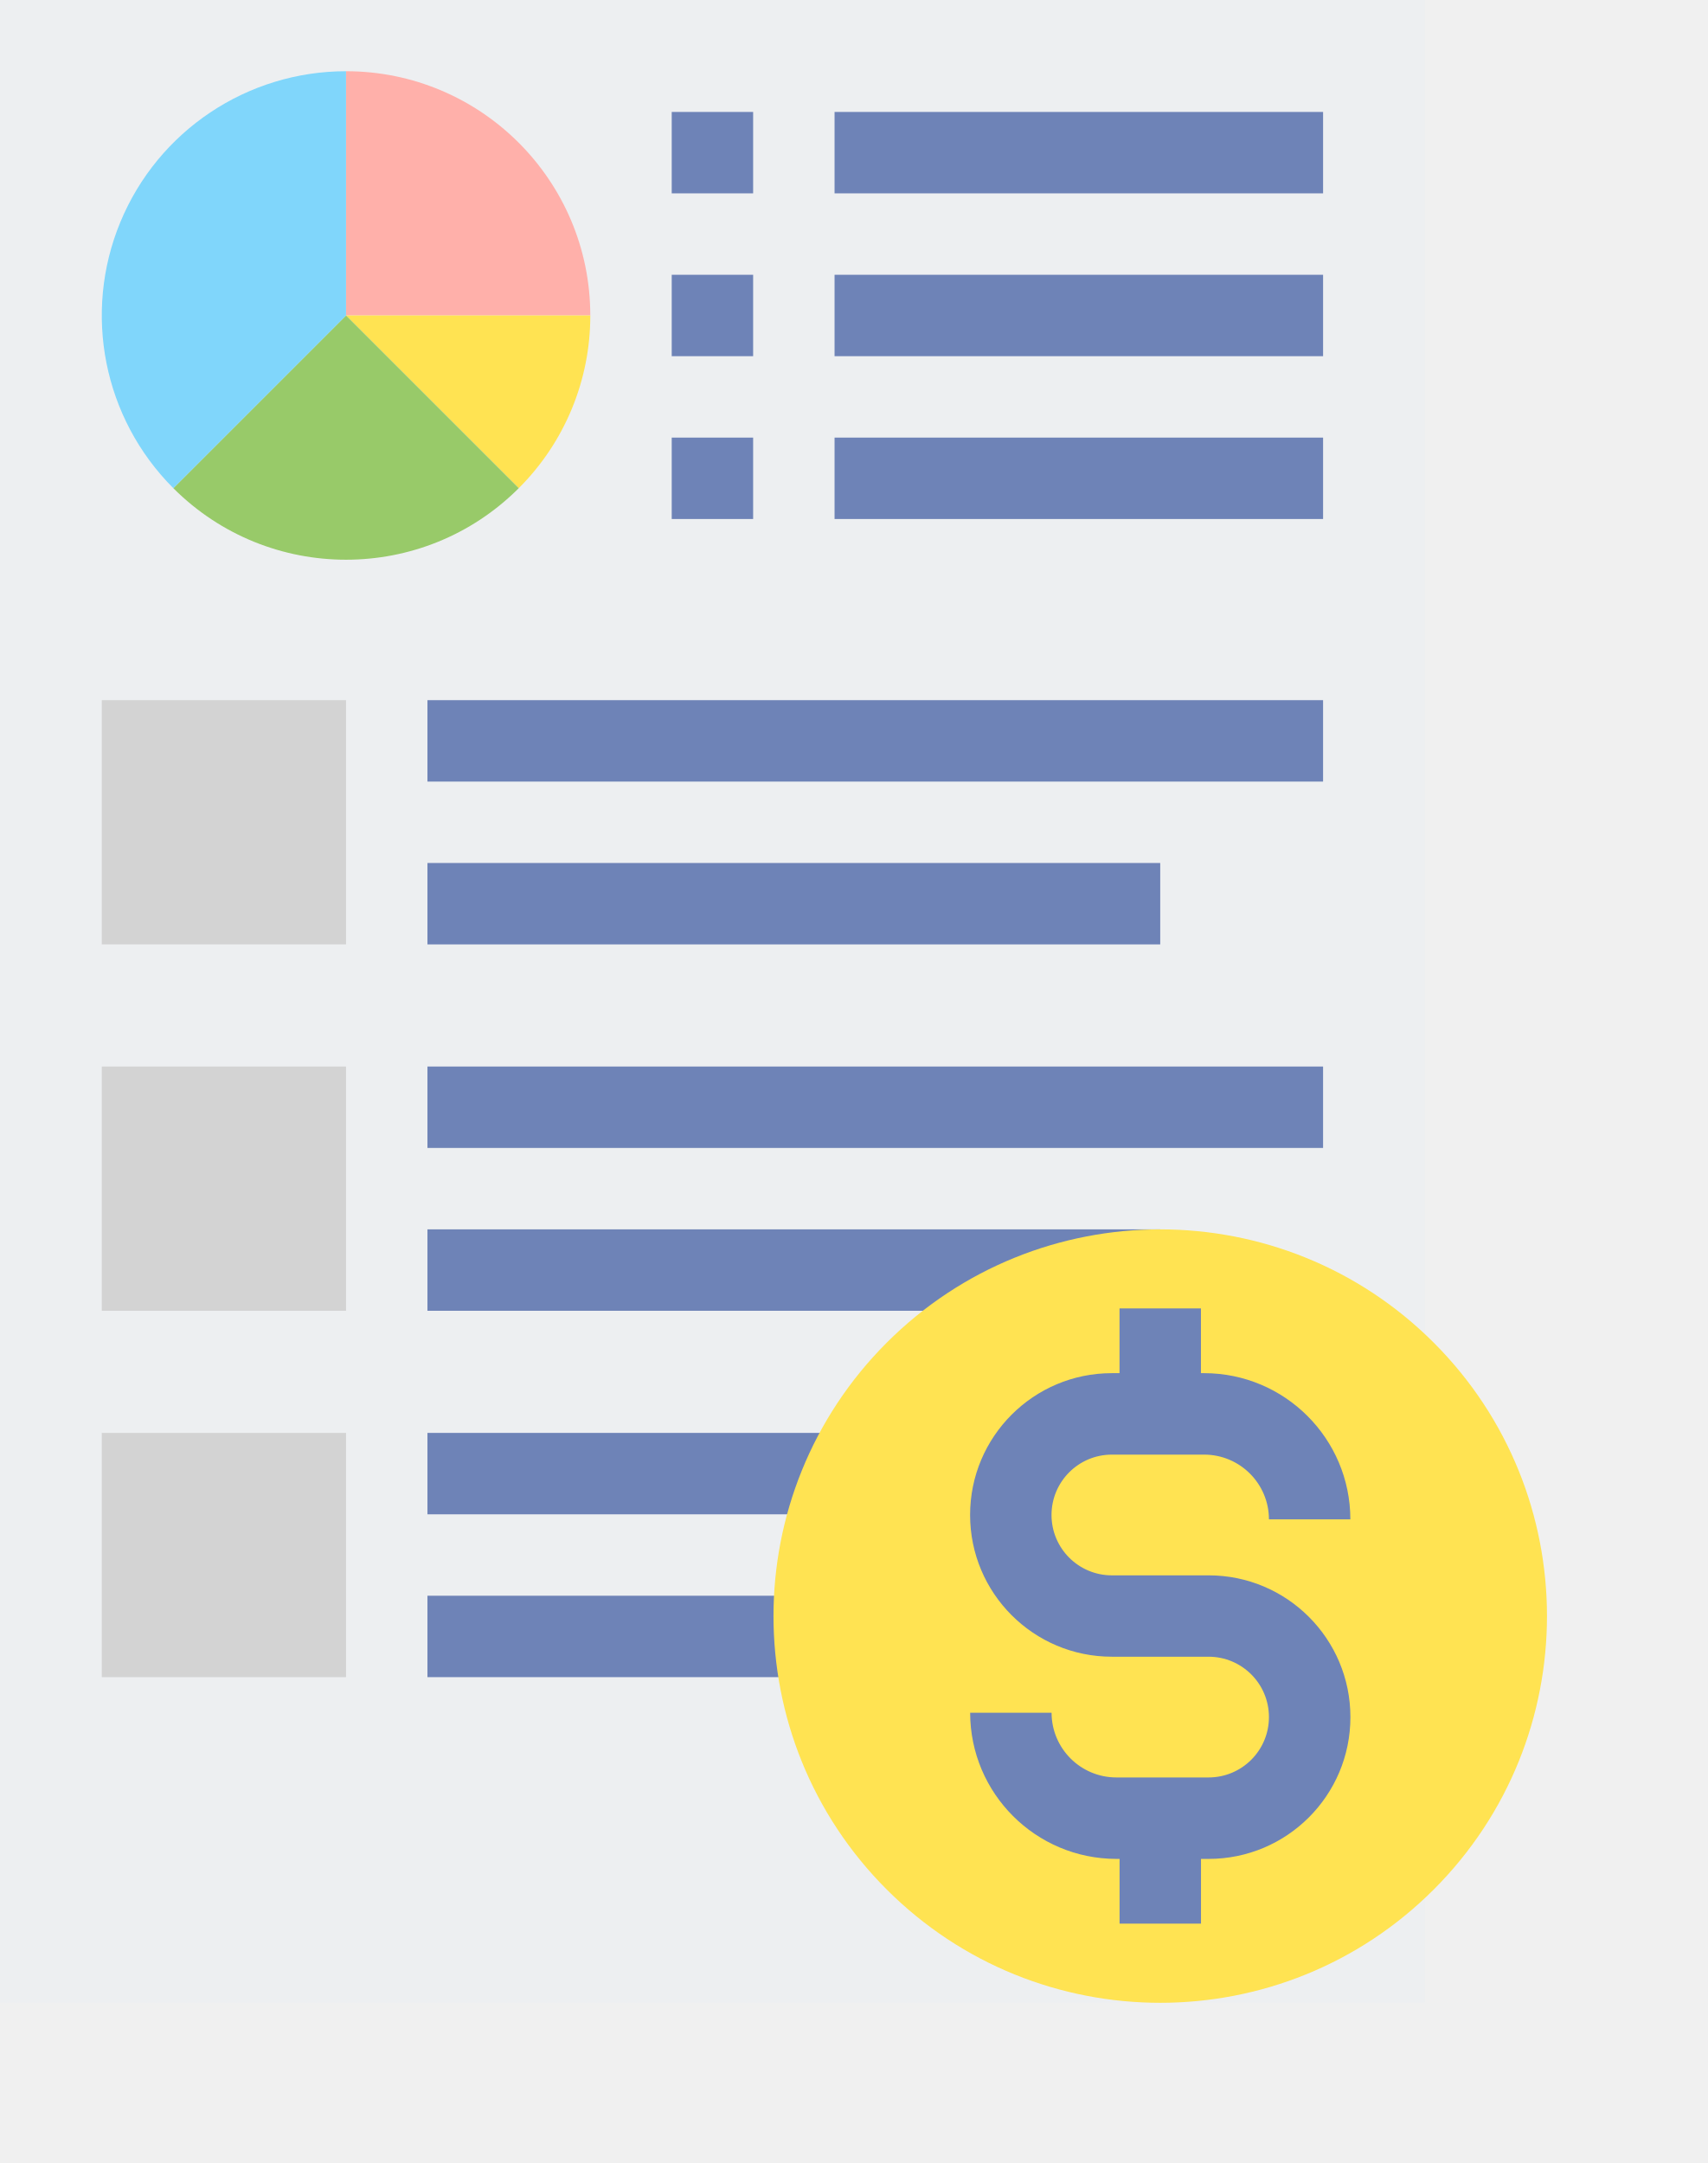
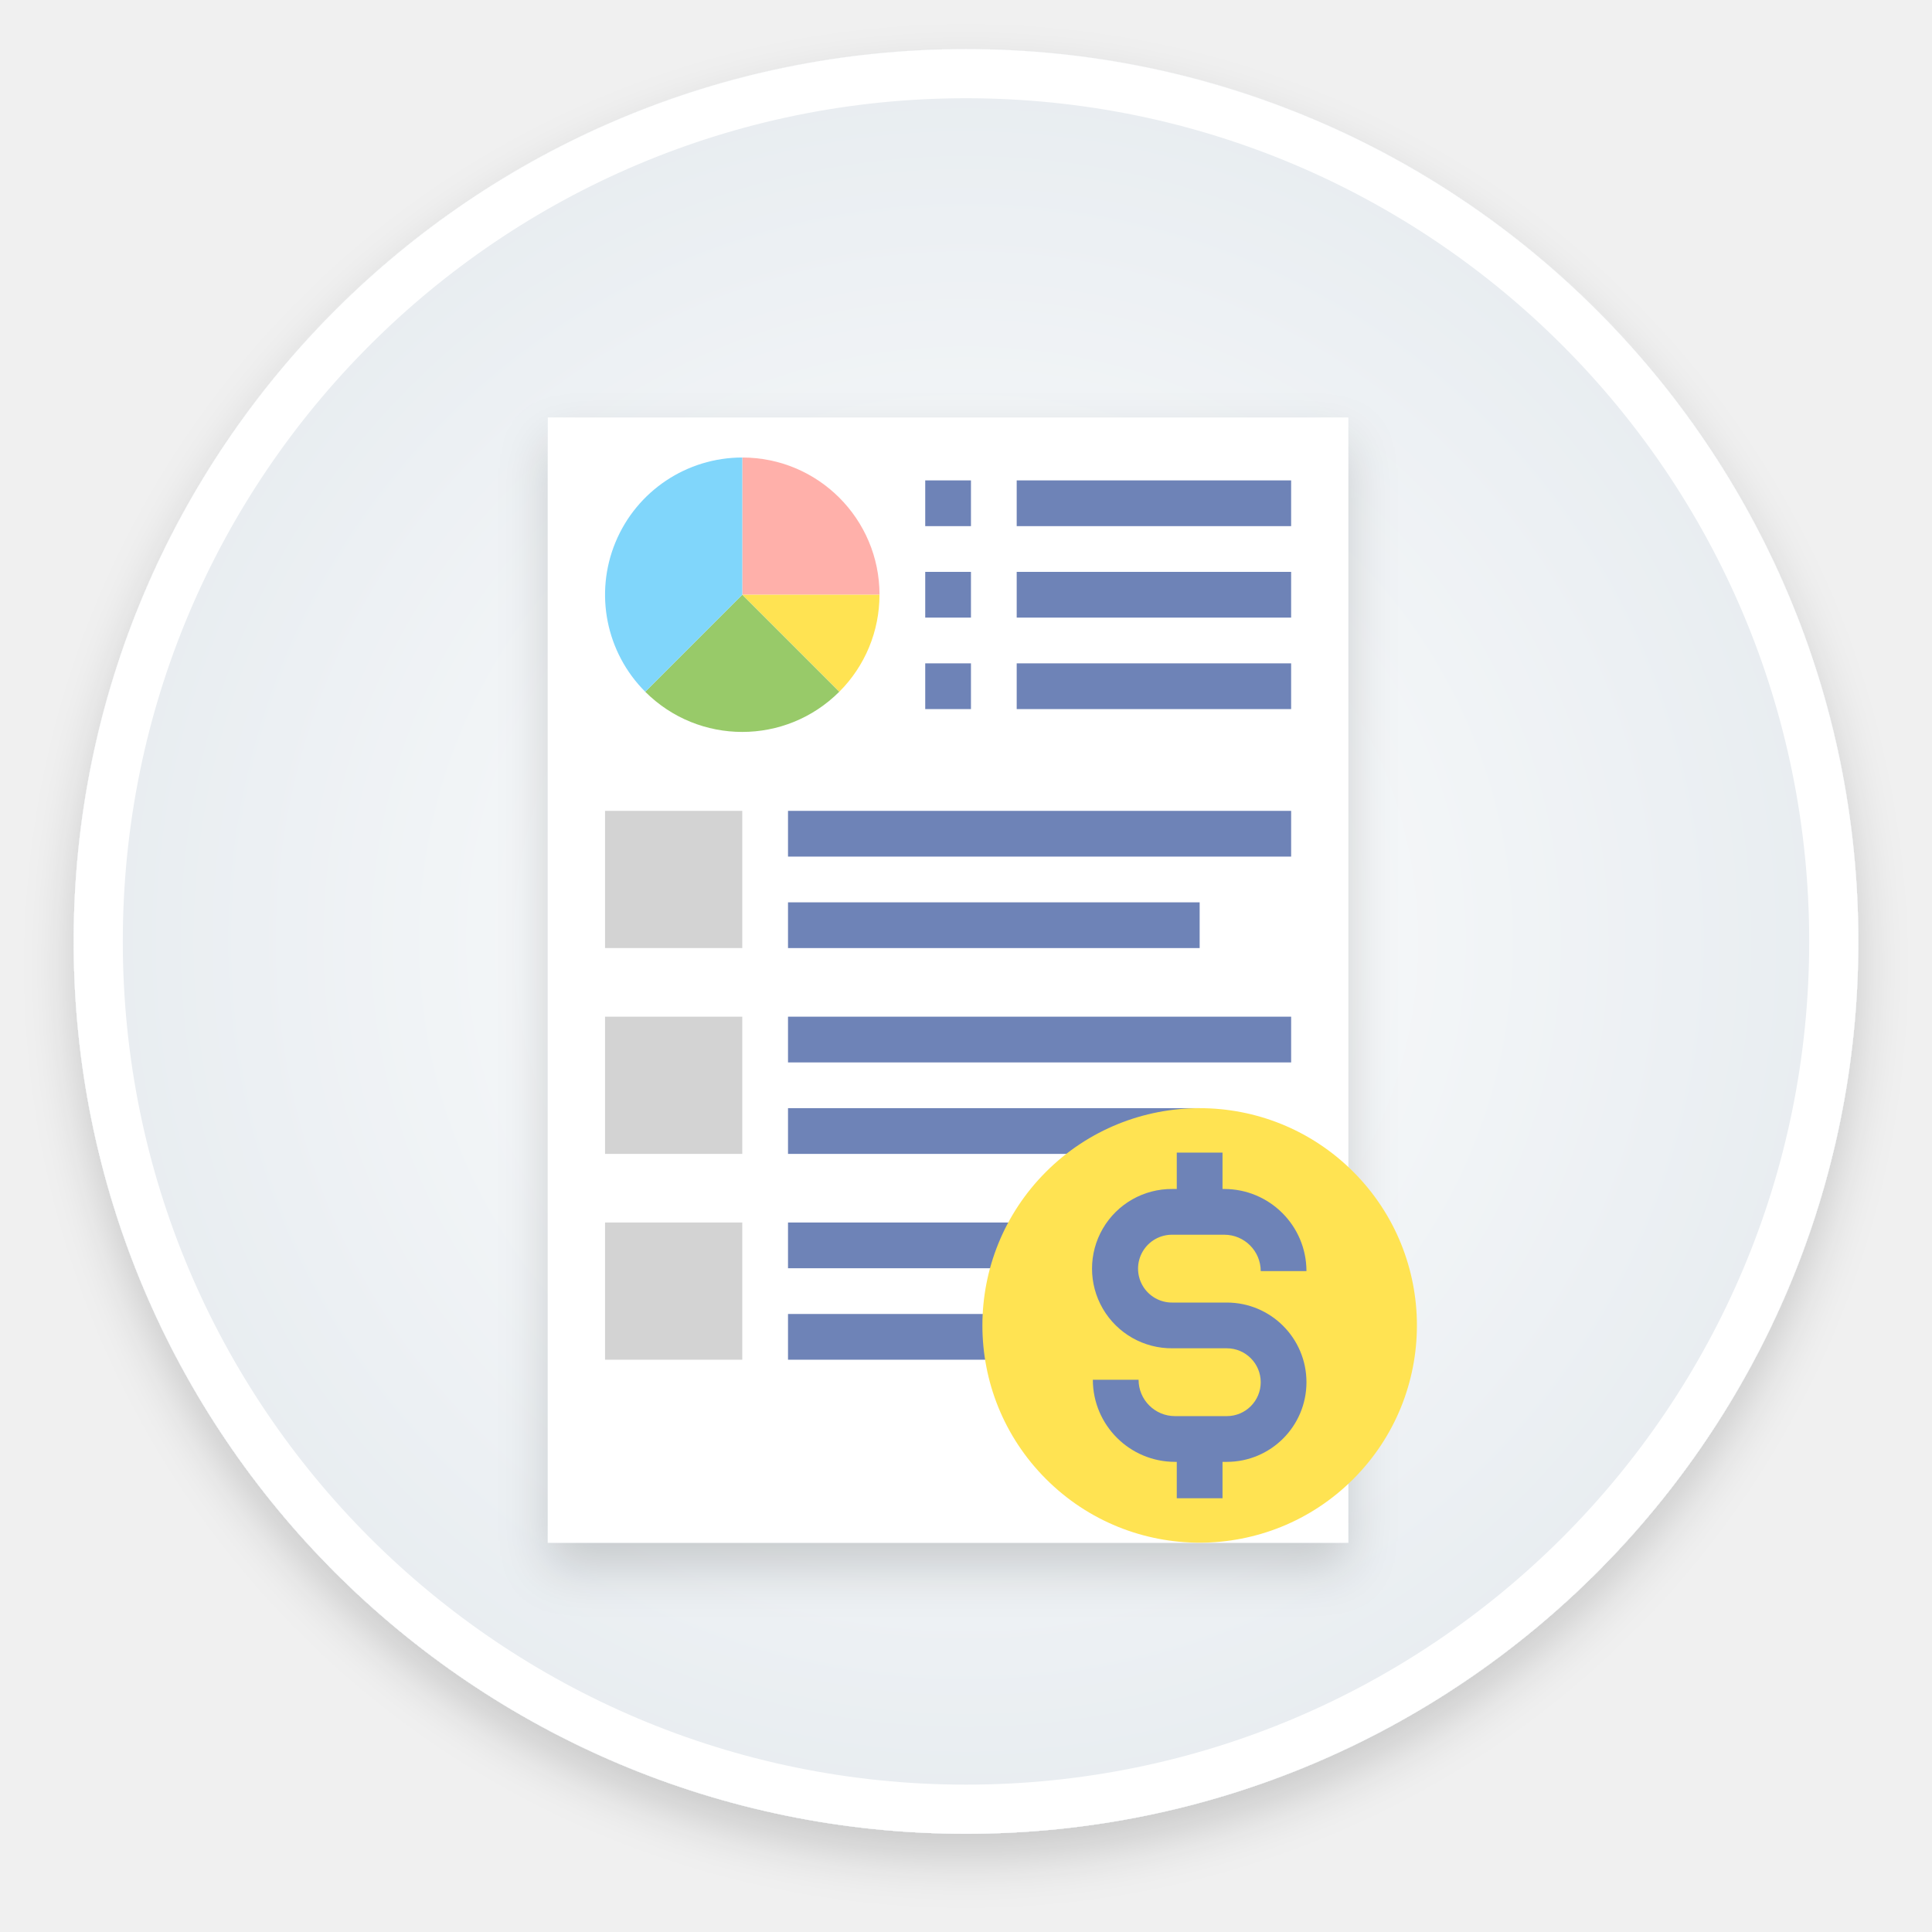
- <svg xmlns="http://www.w3.org/2000/svg" width="166.19" height="210.577" viewBox="0 0 166.19 210.577">
-   <g id="Group_23442" data-name="Group 23442" transform="translate(-556.405 -2732.604)">
-     <g id="Group_23412" data-name="Group 23412" transform="translate(556.405 2732.604)">
-       <rect id="Rectangle_5324" data-name="Rectangle 5324" width="138.707" height="194.982" fill="#edeff1" />
+ <svg xmlns="http://www.w3.org/2000/svg" width="236" height="236" viewBox="0 0 236 236">
+   <defs>
+     <radialGradient id="radial-gradient" cx="0.5" cy="0.5" r="0.5" gradientUnits="objectBoundingBox">
+       <stop offset="0" stop-color="#fff" />
+       <stop offset="1" stop-color="#e7ecf0" />
+     </radialGradient>
+     <filter id="Elipse_1442" x="0" y="0" width="236" height="236" filterUnits="userSpaceOnUse">
+       <feOffset dy="3" input="SourceAlpha" />
+       <feGaussianBlur stdDeviation="3" result="blur" />
+       <feFlood flood-opacity="0.161" />
+       <feComposite operator="in" in2="blur" />
+       <feComposite in="SourceGraphic" />
+     </filter>
+     <filter id="Rectángulo_5324" x="57.926" y="45" width="115.775" height="155.444" filterUnits="userSpaceOnUse">
+       <feOffset dy="3" input="SourceAlpha" />
+       <feGaussianBlur stdDeviation="3" result="blur-2" />
+       <feFlood flood-opacity="0.161" />
+       <feComposite operator="in" in2="blur-2" />
+       <feComposite in="SourceGraphic" />
+     </filter>
+   </defs>
+   <g id="Grupo_26377" data-name="Grupo 26377" transform="translate(-1112 -2028)">
+     <g transform="matrix(1, 0, 0, 1, 1112, 2028)" filter="url(#Elipse_1442)">
+       <g id="Elipse_1442-2" data-name="Elipse 1442" transform="translate(9 6)" stroke="#fff" stroke-width="6" fill="url(#radial-gradient)">
+         <circle cx="109" cy="109" r="109" stroke="none" />
+         <circle cx="109" cy="109" r="106" fill="none" />
+       </g>
    </g>
-     <g id="Group_23425" data-name="Group 23425" transform="translate(566.313 2739.539)">
-       <g id="Group_23419" data-name="Group 23419" transform="translate(55.483 3.963)">
-         <g id="Group_23413" data-name="Group 23413" transform="translate(15.852 0)">
-           <rect id="Rectangle_5325" data-name="Rectangle 5325" width="7.926" height="47.557" transform="translate(47.557 0) rotate(90)" fill="#6e83b7" />
-         </g>
-         <g id="Group_23414" data-name="Group 23414" transform="translate(0 0)">
-           <rect id="Rectangle_5326" data-name="Rectangle 5326" width="7.926" height="7.926" transform="translate(7.926 0) rotate(90)" fill="#6e83b7" />
-         </g>
-         <g id="Group_23415" data-name="Group 23415" transform="translate(15.852 15.852)">
-           <rect id="Rectangle_5327" data-name="Rectangle 5327" width="7.926" height="47.557" transform="translate(47.557 0) rotate(90)" fill="#6e83b7" />
-         </g>
-         <g id="Group_23416" data-name="Group 23416" transform="translate(0 15.852)">
-           <rect id="Rectangle_5328" data-name="Rectangle 5328" width="7.926" height="7.926" transform="translate(7.926 0) rotate(90)" fill="#6e83b7" />
-         </g>
-         <g id="Group_23417" data-name="Group 23417" transform="translate(15.852 31.704)">
-           <rect id="Rectangle_5329" data-name="Rectangle 5329" width="7.926" height="47.557" transform="translate(47.557 0) rotate(90)" fill="#6e83b7" />
-         </g>
-         <g id="Group_23418" data-name="Group 23418" transform="translate(0 31.704)">
-           <rect id="Rectangle_5330" data-name="Rectangle 5330" width="7.926" height="7.926" transform="translate(7.926 0) rotate(90)" fill="#6e83b7" />
+     <g id="Grupo_23442" data-name="Grupo 23442" transform="translate(622.52 -653.604)">
+       <g id="Grupo_23412" data-name="Grupo 23412" transform="translate(556.405 2732.604)">
+         <g transform="matrix(1, 0, 0, 1, -66.93, -51)" filter="url(#Rectángulo_5324)">
+           <rect id="Rectángulo_5324-2" data-name="Rectángulo 5324" width="97.775" height="137.444" transform="translate(66.93 51)" fill="#fff" />
        </g>
      </g>
-       <g id="Group_23424" data-name="Group 23424">
-         <g id="Group_23420" data-name="Group 23420" transform="translate(23.778)">
-           <path id="Path_51546" data-name="Path 51546" d="M636.535,2749.1v23.778h23.778A23.778,23.778,0,0,0,636.535,2749.1Z" transform="translate(-636.535 -2749.101)" fill="#ffb0aa" />
+       <g id="Grupo_23425" data-name="Grupo 23425" transform="translate(563.389 2737.492)">
+         <g id="Grupo_23419" data-name="Grupo 23419" transform="translate(39.11 2.794)">
+           <g id="Grupo_23413" data-name="Grupo 23413" transform="translate(11.174 0)">
+             <rect id="Rectángulo_5325" data-name="Rectángulo 5325" width="5.587" height="33.523" transform="translate(33.523) rotate(90)" fill="#6e83b7" />
+           </g>
+           <g id="Grupo_23414" data-name="Grupo 23414" transform="translate(0 0)">
+             <rect id="Rectángulo_5326" data-name="Rectángulo 5326" width="5.587" height="5.587" transform="translate(5.587 0) rotate(90)" fill="#6e83b7" />
+           </g>
+           <g id="Grupo_23415" data-name="Grupo 23415" transform="translate(11.174 11.174)">
+             <rect id="Rectángulo_5327" data-name="Rectángulo 5327" width="5.587" height="33.523" transform="translate(33.523 0) rotate(90)" fill="#6e83b7" />
+           </g>
+           <g id="Grupo_23416" data-name="Grupo 23416" transform="translate(0 11.174)">
+             <rect id="Rectángulo_5328" data-name="Rectángulo 5328" width="5.587" height="5.587" transform="translate(5.587 0) rotate(90)" fill="#6e83b7" />
+           </g>
+           <g id="Grupo_23417" data-name="Grupo 23417" transform="translate(11.174 22.349)">
+             <rect id="Rectángulo_5329" data-name="Rectángulo 5329" width="5.587" height="33.523" transform="translate(33.523 0) rotate(90)" fill="#6e83b7" />
+           </g>
+           <g id="Grupo_23418" data-name="Grupo 23418" transform="translate(0 22.349)">
+             <rect id="Rectángulo_5330" data-name="Rectángulo 5330" width="5.587" height="5.587" transform="translate(5.587 0) rotate(90)" fill="#6e83b7" />
+           </g>
        </g>
-         <g id="Group_23421" data-name="Group 23421" transform="translate(23.778 23.778)">
-           <path id="Path_51547" data-name="Path 51547" d="M636.535,2805.663l16.814,16.814a23.7,23.7,0,0,0,6.965-16.814Z" transform="translate(-636.535 -2805.663)" fill="#ffe352" />
-         </g>
-         <g id="Group_23422" data-name="Group 23422" transform="translate(6.965 23.778)">
-           <path id="Path_51548" data-name="Path 51548" d="M596.54,2822.477a23.779,23.779,0,0,0,33.627,0h0l-16.814-16.814Z" transform="translate(-596.54 -2805.663)" fill="#98ca69" />
-         </g>
-         <g id="Group_23423" data-name="Group 23423">
-           <path id="Path_51549" data-name="Path 51549" d="M586.938,2789.693l16.814-16.814V2749.1a23.779,23.779,0,0,0-16.814,40.592Z" transform="translate(-579.973 -2749.101)" fill="#80d6fb" />
-         </g>
-       </g>
-     </g>
-     <g id="Group_23439" data-name="Group 23439" transform="translate(566.313 2800.768)">
-       <g id="Group_23430" data-name="Group 23430" transform="translate(0 0)">
-         <g id="Group_23426" data-name="Group 23426">
-           <rect id="Rectangle_5331" data-name="Rectangle 5331" width="23.778" height="23.778" fill="#d3d3d3" />
-         </g>
-         <g id="Group_23429" data-name="Group 23429" transform="translate(31.704 0)">
-           <g id="Group_23427" data-name="Group 23427" transform="translate(0 0)">
-             <rect id="Rectangle_5332" data-name="Rectangle 5332" width="7.926" height="87.187" transform="translate(87.187 0) rotate(90)" fill="#6e83b7" />
+         <g id="Grupo_23424" data-name="Grupo 23424">
+           <g id="Grupo_23420" data-name="Grupo 23420" transform="translate(16.761)">
+             <path id="Trazado_51546" data-name="Trazado 51546" d="M636.535,2749.1v16.761H653.3A16.761,16.761,0,0,0,636.535,2749.1Z" transform="translate(-636.535 -2749.101)" fill="#ffb0aa" />
          </g>
-           <g id="Group_23428" data-name="Group 23428" transform="translate(0 15.852)">
-             <rect id="Rectangle_5333" data-name="Rectangle 5333" width="7.926" height="71.335" transform="translate(71.335 0) rotate(90)" fill="#6e83b7" />
+           <g id="Grupo_23421" data-name="Grupo 23421" transform="translate(16.761 16.761)">
+             <path id="Trazado_51547" data-name="Trazado 51547" d="M636.535,2805.663l11.852,11.852a16.709,16.709,0,0,0,4.909-11.852Z" transform="translate(-636.535 -2805.663)" fill="#ffe352" />
+           </g>
+           <g id="Grupo_23422" data-name="Grupo 23422" transform="translate(4.909 16.761)">
+             <path id="Trazado_51548" data-name="Trazado 51548" d="M596.54,2817.515a16.762,16.762,0,0,0,23.7,0h0l-11.852-11.852Z" transform="translate(-596.54 -2805.663)" fill="#98ca69" />
+           </g>
+           <g id="Grupo_23423" data-name="Grupo 23423">
+             <path id="Trazado_51549" data-name="Trazado 51549" d="M584.882,2777.715l11.852-11.853V2749.1a16.762,16.762,0,0,0-11.852,28.614Z" transform="translate(-579.973 -2749.101)" fill="#80d6fb" />
          </g>
        </g>
      </g>
-       <g id="Group_23433" data-name="Group 23433" transform="translate(31.704 35.667)">
-         <g id="Group_23431" data-name="Group 23431" transform="translate(0 0)">
-           <rect id="Rectangle_5334" data-name="Rectangle 5334" width="7.926" height="87.187" transform="translate(87.187 0) rotate(90)" fill="#6e83b7" />
+       <g id="Grupo_23439" data-name="Grupo 23439" transform="translate(563.389 2780.653)">
+         <g id="Grupo_23430" data-name="Grupo 23430" transform="translate(0 0)">
+           <g id="Grupo_23426" data-name="Grupo 23426">
+             <rect id="Rectángulo_5331" data-name="Rectángulo 5331" width="16.761" height="16.761" fill="#d3d3d3" />
+           </g>
+           <g id="Grupo_23429" data-name="Grupo 23429" transform="translate(22.349 0)">
+             <g id="Grupo_23427" data-name="Grupo 23427" transform="translate(0 0)">
+               <rect id="Rectángulo_5332" data-name="Rectángulo 5332" width="5.587" height="61.459" transform="translate(61.459 0) rotate(90)" fill="#6e83b7" />
+             </g>
+             <g id="Grupo_23428" data-name="Grupo 23428" transform="translate(0 11.174)">
+               <rect id="Rectángulo_5333" data-name="Rectángulo 5333" width="5.587" height="50.284" transform="translate(50.284 0) rotate(90)" fill="#6e83b7" />
+             </g>
+           </g>
        </g>
-         <g id="Group_23432" data-name="Group 23432" transform="translate(0 15.852)">
-           <rect id="Rectangle_5335" data-name="Rectangle 5335" width="7.926" height="71.335" transform="translate(71.335 0) rotate(90)" fill="#6e83b7" />
+         <g id="Grupo_23433" data-name="Grupo 23433" transform="translate(22.349 25.142)">
+           <g id="Grupo_23431" data-name="Grupo 23431" transform="translate(0 0)">
+             <rect id="Rectángulo_5334" data-name="Rectángulo 5334" width="5.587" height="61.459" transform="translate(61.459 0) rotate(90)" fill="#6e83b7" />
+           </g>
+           <g id="Grupo_23432" data-name="Grupo 23432" transform="translate(0 11.174)">
+             <rect id="Rectángulo_5335" data-name="Rectángulo 5335" width="5.587" height="50.284" transform="translate(50.284 0) rotate(90)" fill="#6e83b7" />
+           </g>
+         </g>
+         <g id="Grupo_23434" data-name="Grupo 23434" transform="translate(0 25.142)">
+           <rect id="Rectángulo_5336" data-name="Rectángulo 5336" width="16.761" height="16.761" fill="#d3d3d3" />
+         </g>
+         <g id="Grupo_23437" data-name="Grupo 23437" transform="translate(22.349 50.284)">
+           <g id="Grupo_23435" data-name="Grupo 23435" transform="translate(0 0)">
+             <rect id="Rectángulo_5337" data-name="Rectángulo 5337" width="5.587" height="61.459" transform="translate(61.459 0) rotate(90)" fill="#6e83b7" />
+           </g>
+           <g id="Grupo_23436" data-name="Grupo 23436" transform="translate(0 11.174)">
+             <rect id="Rectángulo_5338" data-name="Rectángulo 5338" width="5.587" height="50.284" transform="translate(50.284 0) rotate(90)" fill="#6e83b7" />
+           </g>
+         </g>
+         <g id="Grupo_23438" data-name="Grupo 23438" transform="translate(0 50.284)">
+           <rect id="Rectángulo_5339" data-name="Rectángulo 5339" width="16.761" height="16.761" fill="#d3d3d3" />
        </g>
      </g>
-       <g id="Group_23434" data-name="Group 23434" transform="translate(0 35.667)">
-         <rect id="Rectangle_5336" data-name="Rectangle 5336" width="23.778" height="23.778" fill="#d3d3d3" />
+       <g id="Grupo_23441" data-name="Grupo 23441" transform="translate(598.49 2805.977)">
+         <g id="Grupo_23440" data-name="Grupo 23440" transform="translate(0 0)">
+           <circle id="Elipse_1304" data-name="Elipse 1304" cx="26.539" cy="26.539" r="26.539" transform="translate(0 37.532) rotate(-45)" fill="#ffe352" />
+         </g>
+         <path id="Trazado_51550" data-name="Trazado 51550" d="M797.412,3053.935h-6.635a4.143,4.143,0,1,1,0-8.285h6.333a4.449,4.449,0,0,1,4.444,4.444h5.587a10.043,10.043,0,0,0-10.032-10.031h-.222v-4.445H791.3v4.445h-.524a9.73,9.73,0,1,0,0,19.459h6.635a4.143,4.143,0,0,1,0,8.286h-6.333a4.449,4.449,0,0,1-4.444-4.444h-5.587a10.043,10.043,0,0,0,10.031,10.031h.222v4.444h5.587v-4.444h.524a9.73,9.73,0,1,0,0-19.46Z" transform="translate(-756.563 -3019.197)" fill="#6e83b7" />
      </g>
-       <g id="Group_23437" data-name="Group 23437" transform="translate(31.704 71.335)">
-         <g id="Group_23435" data-name="Group 23435" transform="translate(0 0)">
-           <rect id="Rectangle_5337" data-name="Rectangle 5337" width="7.926" height="87.187" transform="translate(87.187 0) rotate(90)" fill="#6e83b7" />
-         </g>
-         <g id="Group_23436" data-name="Group 23436" transform="translate(0 15.852)">
-           <rect id="Rectangle_5338" data-name="Rectangle 5338" width="7.926" height="71.335" transform="translate(71.335 0) rotate(90)" fill="#6e83b7" />
-         </g>
-       </g>
-       <g id="Group_23438" data-name="Group 23438" transform="translate(0 71.335)">
-         <rect id="Rectangle_5339" data-name="Rectangle 5339" width="23.778" height="23.778" fill="#d3d3d3" />
-       </g>
-     </g>
-     <g id="Group_23441" data-name="Group 23441" transform="translate(616.109 2836.693)">
-       <g id="Group_23440" data-name="Group 23440" transform="translate(0 0)">
-         <circle id="Ellipse_1304" data-name="Ellipse 1304" cx="37.649" cy="37.649" r="37.649" transform="translate(0 53.244) rotate(-45)" fill="#ffe352" />
-       </g>
-       <path id="Path_51550" data-name="Path 51550" d="M804.262,3061.6H794.85a5.877,5.877,0,1,1,0-11.754h8.984a6.312,6.312,0,0,1,6.305,6.3h7.926a14.247,14.247,0,0,0-14.231-14.231h-.315v-6.305h-7.926v6.305h-.743a13.8,13.8,0,1,0,0,27.606h9.412a5.877,5.877,0,1,1,0,11.754h-8.984a6.312,6.312,0,0,1-6.3-6.3h-7.926a14.247,14.247,0,0,0,14.231,14.23h.315v6.3h7.926v-6.3h.743a13.8,13.8,0,1,0,0-27.606Z" transform="translate(-746.313 -3012.322)" fill="#6e83b7" />
    </g>
  </g>
</svg>
